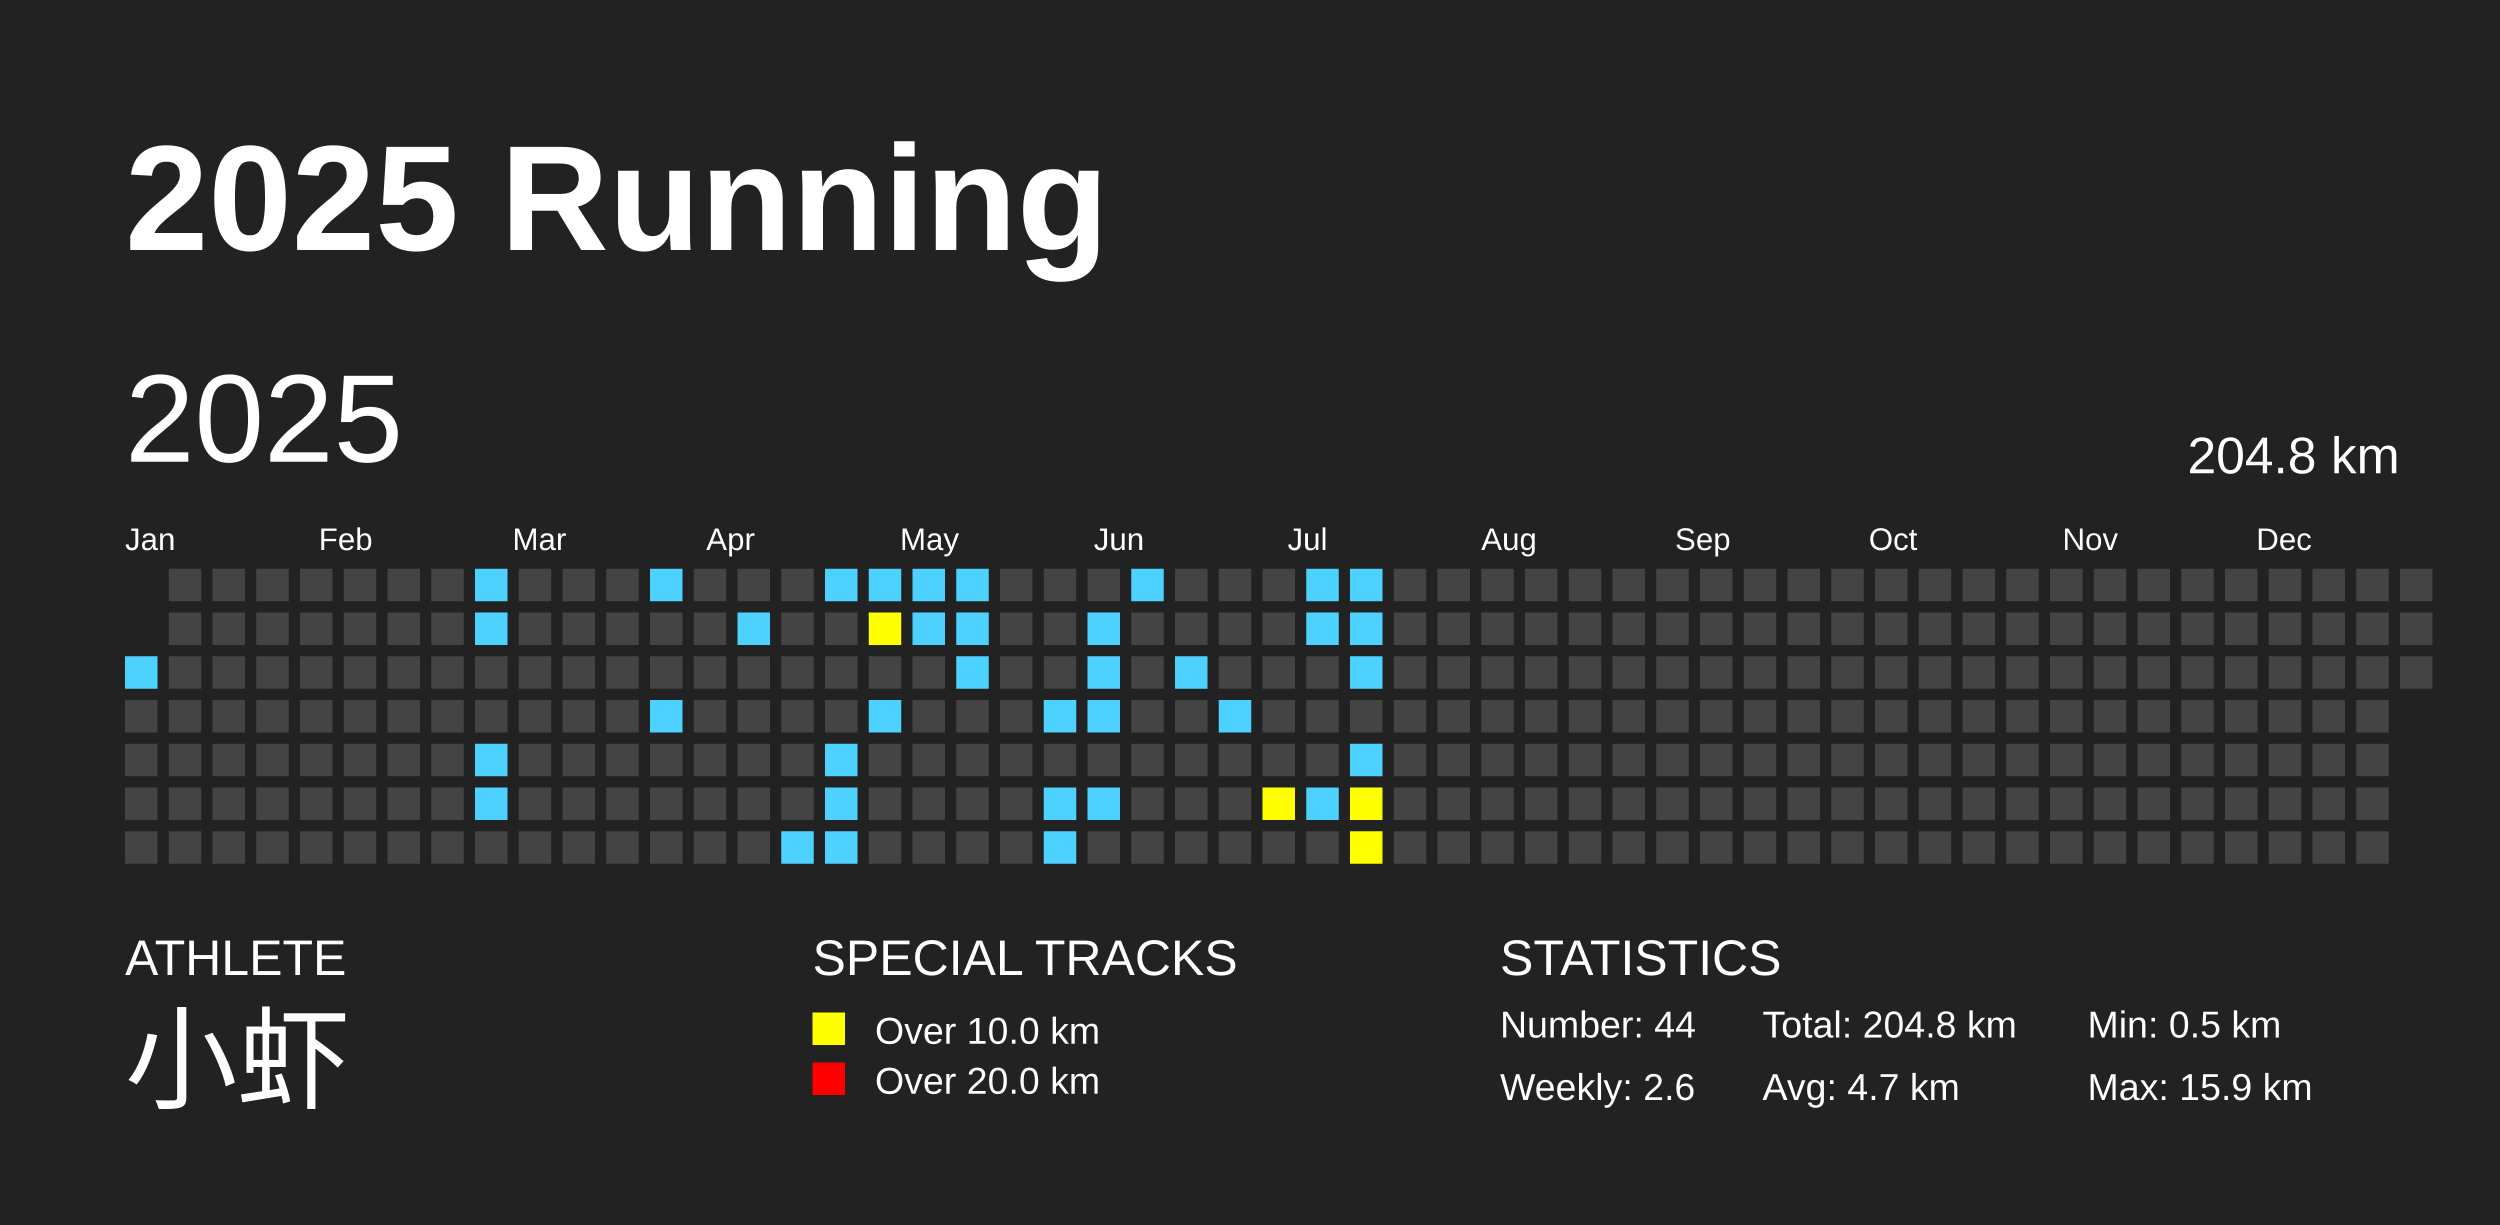
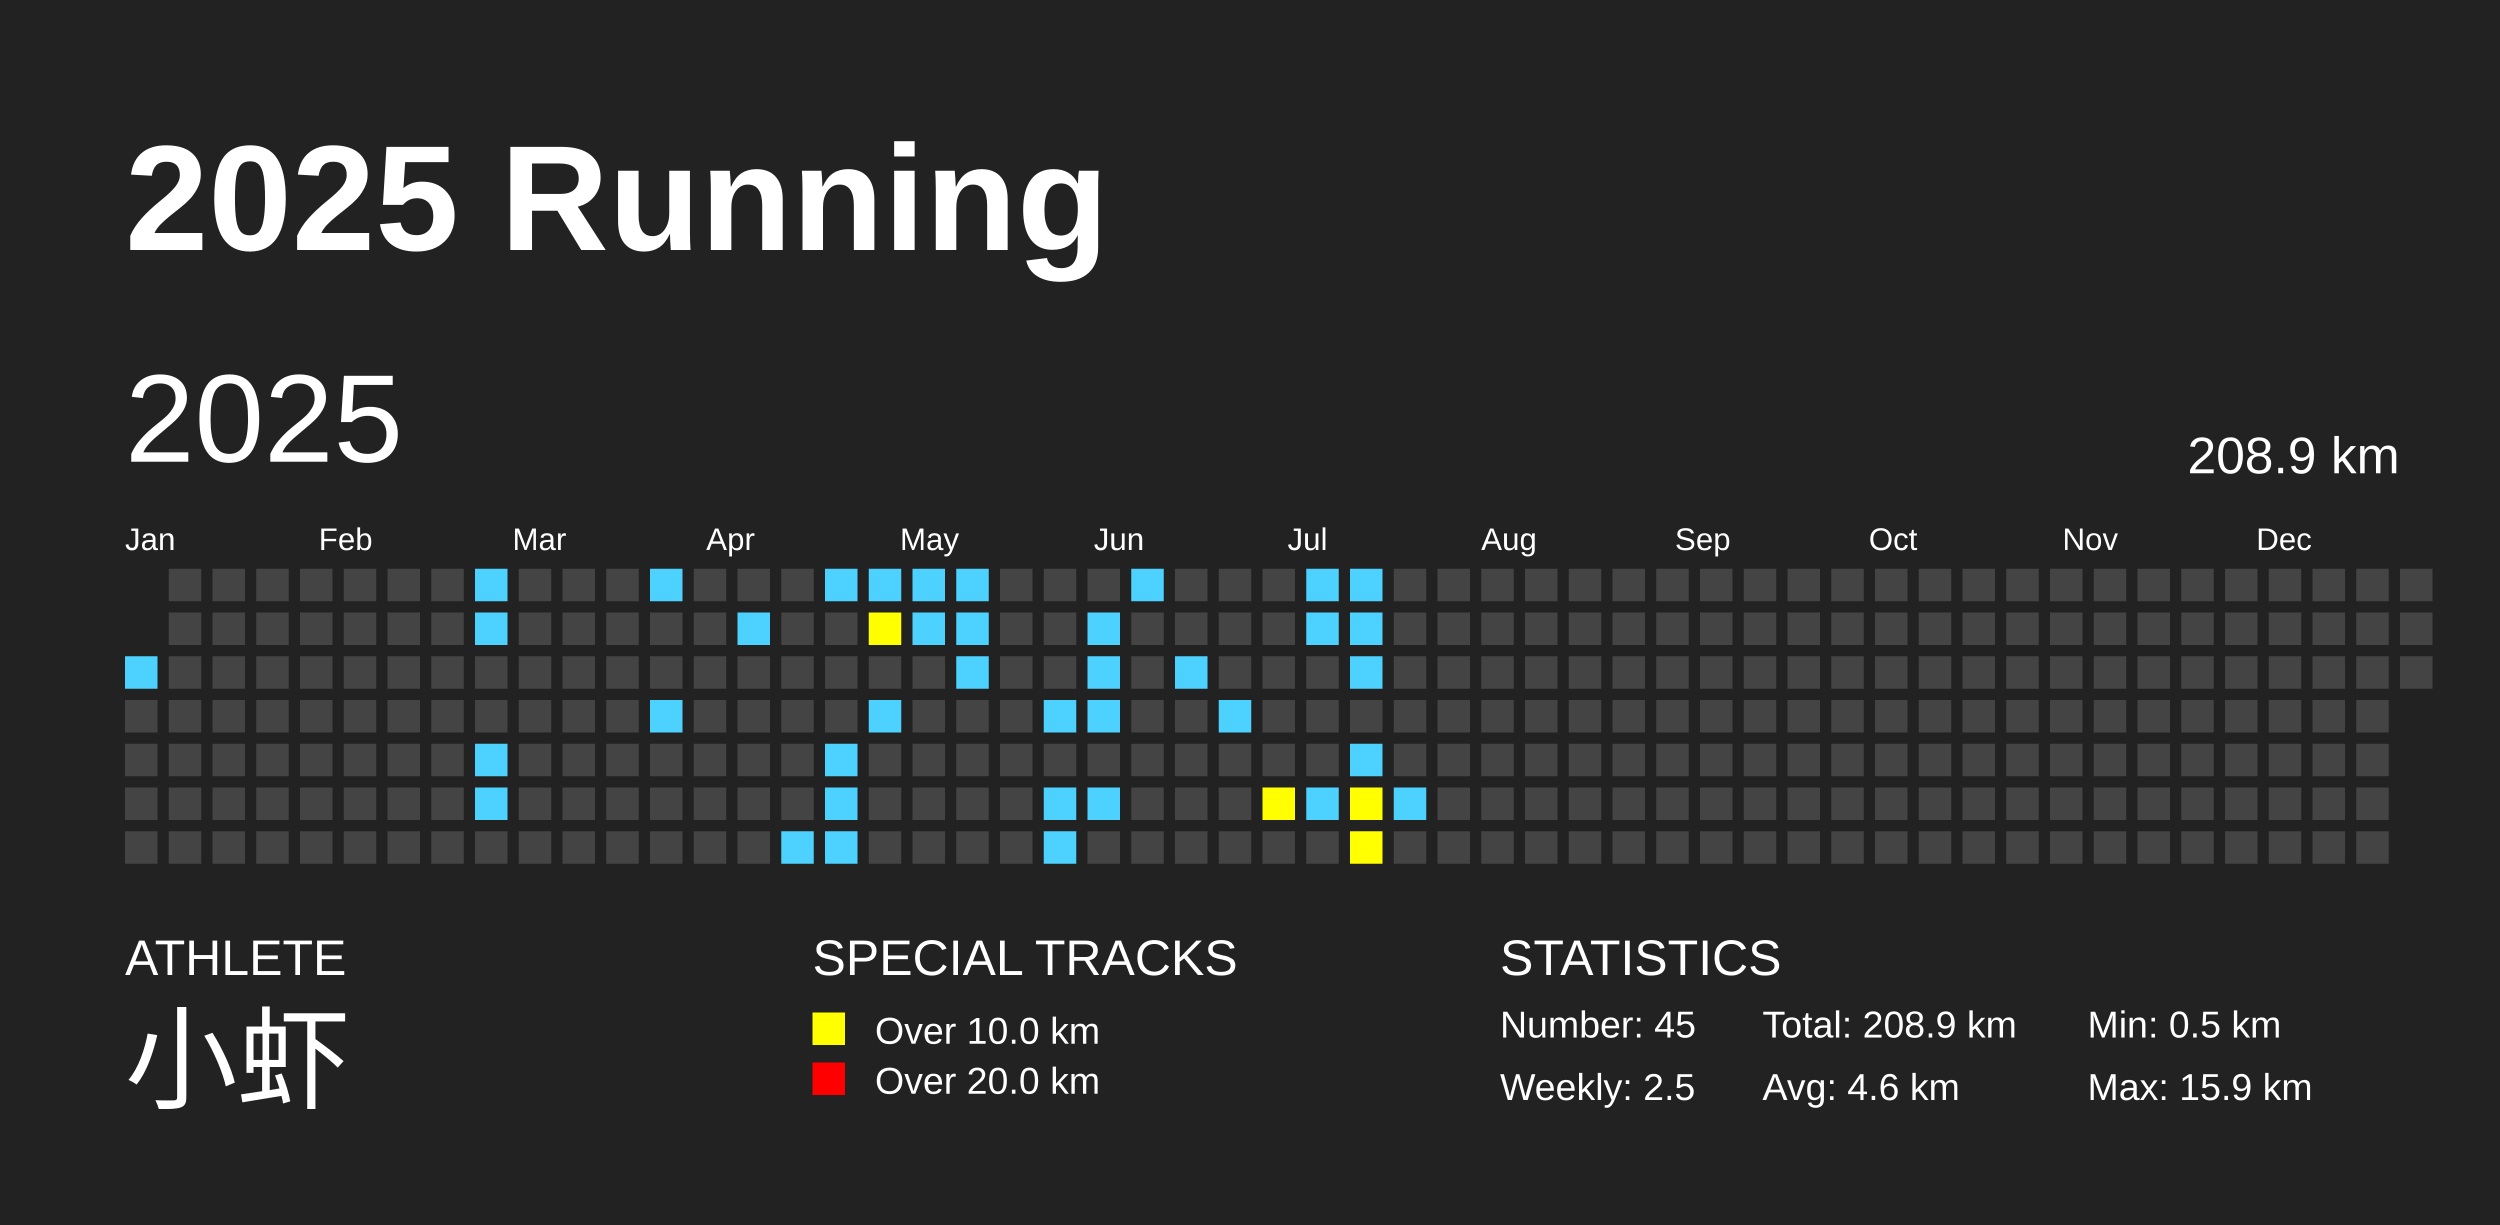
<svg xmlns="http://www.w3.org/2000/svg" baseProfile="full" height="98mm" version="1.1" viewBox="0,0,200,98" width="200mm">
  <defs />
  <rect fill="#222222" height="98" width="200" x="0" y="0" />
  <text fill="#FFFFFF" style="font-size:12px; font-family:Arial; font-weight:bold;" x="10" y="20">2025 Running</text>
  <text fill="#FFFFFF" style="font-size:4px; font-family:Arial" x="10" y="78">ATHLETE</text>
  <text fill="#FFFFFF" style="font-size:9px; font-family:Arial" x="10" y="88">小虾</text>
  <text fill="#FFFFFF" style="font-size:4px; font-family:Arial" x="65" y="78">SPECIAL TRACKS</text>
  <rect fill="yellow" height="2.6" width="2.6" x="65" y="81" />
  <text fill="#FFFFFF" style="font-size:3px; font-family:Arial" x="70" y="83.5">Over 10.0 km</text>
  <rect fill="red" height="2.6" width="2.6" x="65" y="85" />
  <text fill="#FFFFFF" style="font-size:3px; font-family:Arial" x="70" y="87.5">Over 20.0 km</text>
  <text fill="#FFFFFF" style="font-size:4px; font-family:Arial" x="120" y="78">STATISTICS</text>
-   <text fill="#FFFFFF" style="font-size:3px; font-family:Arial" x="120" y="83">Number: 44</text>
-   <text fill="#FFFFFF" style="font-size:3px; font-family:Arial" x="120" y="88">Weekly: 2.6</text>
-   <text fill="#FFFFFF" style="font-size:3px; font-family:Arial" x="141" y="83">Total: 204.8 km</text>
-   <text fill="#FFFFFF" style="font-size:3px; font-family:Arial" x="141" y="88">Avg: 4.7 km</text>
+   <text fill="#FFFFFF" style="font-size:3px; font-family:Arial" x="120" y="83">Number: 45</text>
+   <text fill="#FFFFFF" style="font-size:3px; font-family:Arial" x="120" y="88">Weekly: 2.5</text>
+   <text fill="#FFFFFF" style="font-size:3px; font-family:Arial" x="141" y="83">Total: 208.9 km</text>
+   <text fill="#FFFFFF" style="font-size:3px; font-family:Arial" x="141" y="88">Avg: 4.6 km</text>
  <text fill="#FFFFFF" style="font-size:3px; font-family:Arial" x="167" y="83">Min: 0.5 km</text>
  <text fill="#FFFFFF" style="font-size:3px; font-family:Arial" x="167" y="88">Max: 15.9 km</text>
  <text dominant-baseline="hanging" fill="#FFFFFF" style="font-size:10.0px; font-family:Arial;" x="10" y="30">2025</text>
-   <text dominant-baseline="hanging" fill="#FFFFFF" style="font-size:4.125px; font-family:Arial;" x="175" y="35">204.8 km</text>
+   <text dominant-baseline="hanging" fill="#FFFFFF" style="font-size:4.125px; font-family:Arial;" x="175" y="35">208.9 km</text>
  <text fill="#FFFFFF" style="font-size:2.5px; font-family:Arial" x="10.0" y="44">Jan</text>
  <text fill="#FFFFFF" style="font-size:2.5px; font-family:Arial" x="25.5" y="44">Feb</text>
  <text fill="#FFFFFF" style="font-size:2.5px; font-family:Arial" x="41.0" y="44">Mar</text>
  <text fill="#FFFFFF" style="font-size:2.5px; font-family:Arial" x="56.5" y="44">Apr</text>
  <text fill="#FFFFFF" style="font-size:2.5px; font-family:Arial" x="72.0" y="44">May</text>
  <text fill="#FFFFFF" style="font-size:2.5px; font-family:Arial" x="87.5" y="44">Jun</text>
  <text fill="#FFFFFF" style="font-size:2.5px; font-family:Arial" x="103.0" y="44">Jul</text>
  <text fill="#FFFFFF" style="font-size:2.5px; font-family:Arial" x="118.5" y="44">Aug</text>
  <text fill="#FFFFFF" style="font-size:2.5px; font-family:Arial" x="134.0" y="44">Sep</text>
  <text fill="#FFFFFF" style="font-size:2.5px; font-family:Arial" x="149.5" y="44">Oct</text>
  <text fill="#FFFFFF" style="font-size:2.5px; font-family:Arial" x="165.0" y="44">Nov</text>
  <text fill="#FFFFFF" style="font-size:2.5px; font-family:Arial" x="180.5" y="44">Dec</text>
  <rect fill="#4DD2FF" height="2.6" width="2.6" x="10.0" y="52.5" />
  <rect fill="#444444" height="2.6" width="2.6" x="10.0" y="56.0" />
  <rect fill="#444444" height="2.6" width="2.6" x="10.0" y="59.5" />
  <rect fill="#444444" height="2.6" width="2.6" x="10.0" y="63.0" />
  <rect fill="#444444" height="2.6" width="2.6" x="10.0" y="66.5" />
  <rect fill="#444444" height="2.6" width="2.6" x="13.5" y="45.5" />
  <rect fill="#444444" height="2.6" width="2.6" x="13.5" y="49.0" />
  <rect fill="#444444" height="2.6" width="2.6" x="13.5" y="52.5" />
  <rect fill="#444444" height="2.6" width="2.6" x="13.5" y="56.0" />
  <rect fill="#444444" height="2.6" width="2.6" x="13.5" y="59.5" />
  <rect fill="#444444" height="2.6" width="2.6" x="13.5" y="63.0" />
  <rect fill="#444444" height="2.6" width="2.6" x="13.5" y="66.5" />
  <rect fill="#444444" height="2.6" width="2.6" x="17.0" y="45.5" />
  <rect fill="#444444" height="2.6" width="2.6" x="17.0" y="49.0" />
  <rect fill="#444444" height="2.6" width="2.6" x="17.0" y="52.5" />
  <rect fill="#444444" height="2.6" width="2.6" x="17.0" y="56.0" />
  <rect fill="#444444" height="2.6" width="2.6" x="17.0" y="59.5" />
  <rect fill="#444444" height="2.6" width="2.6" x="17.0" y="63.0" />
  <rect fill="#444444" height="2.6" width="2.6" x="17.0" y="66.5" />
  <rect fill="#444444" height="2.6" width="2.6" x="20.5" y="45.5" />
  <rect fill="#444444" height="2.6" width="2.6" x="20.5" y="49.0" />
  <rect fill="#444444" height="2.6" width="2.6" x="20.5" y="52.5" />
  <rect fill="#444444" height="2.6" width="2.6" x="20.5" y="56.0" />
  <rect fill="#444444" height="2.6" width="2.6" x="20.5" y="59.5" />
  <rect fill="#444444" height="2.6" width="2.6" x="20.5" y="63.0" />
  <rect fill="#444444" height="2.6" width="2.6" x="20.5" y="66.5" />
  <rect fill="#444444" height="2.6" width="2.6" x="24.0" y="45.5" />
  <rect fill="#444444" height="2.6" width="2.6" x="24.0" y="49.0" />
  <rect fill="#444444" height="2.6" width="2.6" x="24.0" y="52.5" />
  <rect fill="#444444" height="2.6" width="2.6" x="24.0" y="56.0" />
  <rect fill="#444444" height="2.6" width="2.6" x="24.0" y="59.5" />
  <rect fill="#444444" height="2.6" width="2.6" x="24.0" y="63.0" />
  <rect fill="#444444" height="2.6" width="2.6" x="24.0" y="66.5" />
  <rect fill="#444444" height="2.6" width="2.6" x="27.5" y="45.5" />
  <rect fill="#444444" height="2.6" width="2.6" x="27.5" y="49.0" />
  <rect fill="#444444" height="2.6" width="2.6" x="27.5" y="52.5" />
  <rect fill="#444444" height="2.6" width="2.6" x="27.5" y="56.0" />
  <rect fill="#444444" height="2.6" width="2.6" x="27.5" y="59.5" />
  <rect fill="#444444" height="2.6" width="2.6" x="27.5" y="63.0" />
  <rect fill="#444444" height="2.6" width="2.6" x="27.5" y="66.5" />
  <rect fill="#444444" height="2.6" width="2.6" x="31.0" y="45.5" />
  <rect fill="#444444" height="2.6" width="2.6" x="31.0" y="49.0" />
  <rect fill="#444444" height="2.6" width="2.6" x="31.0" y="52.5" />
  <rect fill="#444444" height="2.6" width="2.6" x="31.0" y="56.0" />
  <rect fill="#444444" height="2.6" width="2.6" x="31.0" y="59.5" />
  <rect fill="#444444" height="2.6" width="2.6" x="31.0" y="63.0" />
  <rect fill="#444444" height="2.6" width="2.6" x="31.0" y="66.5" />
  <rect fill="#444444" height="2.6" width="2.6" x="34.5" y="45.5" />
  <rect fill="#444444" height="2.6" width="2.6" x="34.5" y="49.0" />
  <rect fill="#444444" height="2.6" width="2.6" x="34.5" y="52.5" />
  <rect fill="#444444" height="2.6" width="2.6" x="34.5" y="56.0" />
  <rect fill="#444444" height="2.6" width="2.6" x="34.5" y="59.5" />
  <rect fill="#444444" height="2.6" width="2.6" x="34.5" y="63.0" />
  <rect fill="#444444" height="2.6" width="2.6" x="34.5" y="66.5" />
  <rect fill="#4DD2FF" height="2.6" width="2.6" x="38.0" y="45.5" />
  <rect fill="#4DD2FF" height="2.6" width="2.6" x="38.0" y="49.0" />
  <rect fill="#444444" height="2.6" width="2.6" x="38.0" y="52.5" />
  <rect fill="#444444" height="2.6" width="2.6" x="38.0" y="56.0" />
  <rect fill="#4DD2FF" height="2.6" width="2.6" x="38.0" y="59.5" />
  <rect fill="#4DD2FF" height="2.6" width="2.6" x="38.0" y="63.0" />
  <rect fill="#444444" height="2.6" width="2.6" x="38.0" y="66.5" />
  <rect fill="#444444" height="2.6" width="2.6" x="41.5" y="45.5" />
  <rect fill="#444444" height="2.6" width="2.6" x="41.5" y="49.0" />
  <rect fill="#444444" height="2.6" width="2.6" x="41.5" y="52.5" />
  <rect fill="#444444" height="2.6" width="2.6" x="41.5" y="56.0" />
  <rect fill="#444444" height="2.6" width="2.6" x="41.5" y="59.5" />
  <rect fill="#444444" height="2.6" width="2.6" x="41.5" y="63.0" />
  <rect fill="#444444" height="2.6" width="2.6" x="41.5" y="66.5" />
  <rect fill="#444444" height="2.6" width="2.6" x="45.0" y="45.5" />
  <rect fill="#444444" height="2.6" width="2.6" x="45.0" y="49.0" />
  <rect fill="#444444" height="2.6" width="2.6" x="45.0" y="52.5" />
  <rect fill="#444444" height="2.6" width="2.6" x="45.0" y="56.0" />
  <rect fill="#444444" height="2.6" width="2.6" x="45.0" y="59.5" />
  <rect fill="#444444" height="2.6" width="2.6" x="45.0" y="63.0" />
  <rect fill="#444444" height="2.6" width="2.6" x="45.0" y="66.5" />
  <rect fill="#444444" height="2.6" width="2.6" x="48.5" y="45.5" />
  <rect fill="#444444" height="2.6" width="2.6" x="48.5" y="49.0" />
  <rect fill="#444444" height="2.6" width="2.6" x="48.5" y="52.5" />
  <rect fill="#444444" height="2.6" width="2.6" x="48.5" y="56.0" />
  <rect fill="#444444" height="2.6" width="2.6" x="48.5" y="59.5" />
  <rect fill="#444444" height="2.6" width="2.6" x="48.5" y="63.0" />
  <rect fill="#444444" height="2.6" width="2.6" x="48.5" y="66.5" />
  <rect fill="#4DD2FF" height="2.6" width="2.6" x="52.0" y="45.5" />
  <rect fill="#444444" height="2.6" width="2.6" x="52.0" y="49.0" />
  <rect fill="#444444" height="2.6" width="2.6" x="52.0" y="52.5" />
  <rect fill="#4DD2FF" height="2.6" width="2.6" x="52.0" y="56.0" />
  <rect fill="#444444" height="2.6" width="2.6" x="52.0" y="59.5" />
  <rect fill="#444444" height="2.6" width="2.6" x="52.0" y="63.0" />
  <rect fill="#444444" height="2.6" width="2.6" x="52.0" y="66.5" />
  <rect fill="#444444" height="2.6" width="2.6" x="55.5" y="45.5" />
  <rect fill="#444444" height="2.6" width="2.6" x="55.5" y="49.0" />
  <rect fill="#444444" height="2.6" width="2.6" x="55.5" y="52.5" />
  <rect fill="#444444" height="2.6" width="2.6" x="55.5" y="56.0" />
  <rect fill="#444444" height="2.6" width="2.6" x="55.5" y="59.5" />
  <rect fill="#444444" height="2.6" width="2.6" x="55.5" y="63.0" />
  <rect fill="#444444" height="2.6" width="2.6" x="55.5" y="66.5" />
  <rect fill="#444444" height="2.6" width="2.6" x="59.0" y="45.5" />
  <rect fill="#4DD2FF" height="2.6" width="2.6" x="59.0" y="49.0" />
  <rect fill="#444444" height="2.6" width="2.6" x="59.0" y="52.5" />
  <rect fill="#444444" height="2.6" width="2.6" x="59.0" y="56.0" />
  <rect fill="#444444" height="2.6" width="2.6" x="59.0" y="59.5" />
  <rect fill="#444444" height="2.6" width="2.6" x="59.0" y="63.0" />
  <rect fill="#444444" height="2.6" width="2.6" x="59.0" y="66.5" />
  <rect fill="#444444" height="2.6" width="2.6" x="62.5" y="45.5" />
  <rect fill="#444444" height="2.6" width="2.6" x="62.5" y="49.0" />
  <rect fill="#444444" height="2.6" width="2.6" x="62.5" y="52.5" />
  <rect fill="#444444" height="2.6" width="2.6" x="62.5" y="56.0" />
  <rect fill="#444444" height="2.6" width="2.6" x="62.5" y="59.5" />
  <rect fill="#444444" height="2.6" width="2.6" x="62.5" y="63.0" />
  <rect fill="#4DD2FF" height="2.6" width="2.6" x="62.5" y="66.5" />
  <rect fill="#4DD2FF" height="2.6" width="2.6" x="66.0" y="45.5" />
  <rect fill="#444444" height="2.6" width="2.6" x="66.0" y="49.0" />
  <rect fill="#444444" height="2.6" width="2.6" x="66.0" y="52.5" />
  <rect fill="#444444" height="2.6" width="2.6" x="66.0" y="56.0" />
  <rect fill="#4DD2FF" height="2.6" width="2.6" x="66.0" y="59.5" />
  <rect fill="#4DD2FF" height="2.6" width="2.6" x="66.0" y="63.0" />
  <rect fill="#4DD2FF" height="2.6" width="2.6" x="66.0" y="66.5" />
  <rect fill="#4DD2FF" height="2.6" width="2.6" x="69.5" y="45.5" />
  <rect fill="yellow" height="2.6" width="2.6" x="69.5" y="49.0" />
  <rect fill="#444444" height="2.6" width="2.6" x="69.5" y="52.5" />
  <rect fill="#4DD2FF" height="2.6" width="2.6" x="69.5" y="56.0" />
  <rect fill="#444444" height="2.6" width="2.6" x="69.5" y="59.5" />
  <rect fill="#444444" height="2.6" width="2.6" x="69.5" y="63.0" />
  <rect fill="#444444" height="2.6" width="2.6" x="69.5" y="66.5" />
  <rect fill="#4DD2FF" height="2.6" width="2.6" x="73.0" y="45.5" />
  <rect fill="#4DD2FF" height="2.6" width="2.6" x="73.0" y="49.0" />
  <rect fill="#444444" height="2.6" width="2.6" x="73.0" y="52.5" />
  <rect fill="#444444" height="2.6" width="2.6" x="73.0" y="56.0" />
  <rect fill="#444444" height="2.6" width="2.6" x="73.0" y="59.5" />
  <rect fill="#444444" height="2.6" width="2.6" x="73.0" y="63.0" />
  <rect fill="#444444" height="2.6" width="2.6" x="73.0" y="66.5" />
  <rect fill="#4DD2FF" height="2.6" width="2.6" x="76.5" y="45.5" />
  <rect fill="#4DD2FF" height="2.6" width="2.6" x="76.5" y="49.0" />
  <rect fill="#4DD2FF" height="2.6" width="2.6" x="76.5" y="52.5" />
  <rect fill="#444444" height="2.6" width="2.6" x="76.5" y="56.0" />
  <rect fill="#444444" height="2.6" width="2.6" x="76.5" y="59.5" />
  <rect fill="#444444" height="2.6" width="2.6" x="76.5" y="63.0" />
  <rect fill="#444444" height="2.6" width="2.6" x="76.5" y="66.5" />
  <rect fill="#444444" height="2.6" width="2.6" x="80.0" y="45.5" />
  <rect fill="#444444" height="2.6" width="2.6" x="80.0" y="49.0" />
  <rect fill="#444444" height="2.6" width="2.6" x="80.0" y="52.5" />
  <rect fill="#444444" height="2.6" width="2.6" x="80.0" y="56.0" />
  <rect fill="#444444" height="2.6" width="2.6" x="80.0" y="59.5" />
  <rect fill="#444444" height="2.6" width="2.6" x="80.0" y="63.0" />
  <rect fill="#444444" height="2.6" width="2.6" x="80.0" y="66.5" />
  <rect fill="#444444" height="2.6" width="2.6" x="83.5" y="45.5" />
  <rect fill="#444444" height="2.6" width="2.6" x="83.5" y="49.0" />
  <rect fill="#444444" height="2.6" width="2.6" x="83.5" y="52.5" />
  <rect fill="#4DD2FF" height="2.6" width="2.6" x="83.5" y="56.0" />
  <rect fill="#444444" height="2.6" width="2.6" x="83.5" y="59.5" />
  <rect fill="#4DD2FF" height="2.6" width="2.6" x="83.5" y="63.0" />
  <rect fill="#4DD2FF" height="2.6" width="2.6" x="83.5" y="66.5" />
  <rect fill="#444444" height="2.6" width="2.6" x="87.0" y="45.5" />
  <rect fill="#4DD2FF" height="2.6" width="2.6" x="87.0" y="49.0" />
  <rect fill="#4DD2FF" height="2.6" width="2.6" x="87.0" y="52.5" />
  <rect fill="#4DD2FF" height="2.6" width="2.6" x="87.0" y="56.0" />
  <rect fill="#444444" height="2.6" width="2.6" x="87.0" y="59.5" />
  <rect fill="#4DD2FF" height="2.6" width="2.6" x="87.0" y="63.0" />
  <rect fill="#444444" height="2.6" width="2.6" x="87.0" y="66.5" />
  <rect fill="#4DD2FF" height="2.6" width="2.6" x="90.5" y="45.5" />
  <rect fill="#444444" height="2.6" width="2.6" x="90.5" y="49.0" />
  <rect fill="#444444" height="2.6" width="2.6" x="90.5" y="52.5" />
  <rect fill="#444444" height="2.6" width="2.6" x="90.5" y="56.0" />
  <rect fill="#444444" height="2.6" width="2.6" x="90.5" y="59.5" />
  <rect fill="#444444" height="2.6" width="2.6" x="90.5" y="63.0" />
  <rect fill="#444444" height="2.6" width="2.6" x="90.5" y="66.5" />
  <rect fill="#444444" height="2.6" width="2.6" x="94.0" y="45.5" />
  <rect fill="#444444" height="2.6" width="2.6" x="94.0" y="49.0" />
  <rect fill="#4DD2FF" height="2.6" width="2.6" x="94.0" y="52.5" />
  <rect fill="#444444" height="2.6" width="2.6" x="94.0" y="56.0" />
  <rect fill="#444444" height="2.6" width="2.6" x="94.0" y="59.5" />
  <rect fill="#444444" height="2.6" width="2.6" x="94.0" y="63.0" />
  <rect fill="#444444" height="2.6" width="2.6" x="94.0" y="66.5" />
  <rect fill="#444444" height="2.6" width="2.6" x="97.5" y="45.5" />
  <rect fill="#444444" height="2.6" width="2.6" x="97.5" y="49.0" />
  <rect fill="#444444" height="2.6" width="2.6" x="97.5" y="52.5" />
  <rect fill="#4DD2FF" height="2.6" width="2.6" x="97.5" y="56.0" />
  <rect fill="#444444" height="2.6" width="2.6" x="97.5" y="59.5" />
  <rect fill="#444444" height="2.6" width="2.6" x="97.5" y="63.0" />
  <rect fill="#444444" height="2.6" width="2.6" x="97.5" y="66.5" />
  <rect fill="#444444" height="2.6" width="2.6" x="101.0" y="45.5" />
  <rect fill="#444444" height="2.6" width="2.6" x="101.0" y="49.0" />
  <rect fill="#444444" height="2.6" width="2.6" x="101.0" y="52.5" />
  <rect fill="#444444" height="2.6" width="2.6" x="101.0" y="56.0" />
  <rect fill="#444444" height="2.6" width="2.6" x="101.0" y="59.5" />
  <rect fill="yellow" height="2.6" width="2.6" x="101.0" y="63.0" />
  <rect fill="#444444" height="2.6" width="2.6" x="101.0" y="66.5" />
  <rect fill="#4DD2FF" height="2.6" width="2.6" x="104.5" y="45.5" />
  <rect fill="#4DD2FF" height="2.6" width="2.6" x="104.5" y="49.0" />
  <rect fill="#444444" height="2.6" width="2.6" x="104.5" y="52.5" />
  <rect fill="#444444" height="2.6" width="2.6" x="104.5" y="56.0" />
  <rect fill="#444444" height="2.6" width="2.6" x="104.5" y="59.5" />
  <rect fill="#4DD2FF" height="2.6" width="2.6" x="104.5" y="63.0" />
  <rect fill="#444444" height="2.6" width="2.6" x="104.5" y="66.5" />
  <rect fill="#4DD2FF" height="2.6" width="2.6" x="108.0" y="45.5" />
  <rect fill="#4DD2FF" height="2.6" width="2.6" x="108.0" y="49.0" />
  <rect fill="#4DD2FF" height="2.6" width="2.6" x="108.0" y="52.5" />
  <rect fill="#444444" height="2.6" width="2.6" x="108.0" y="56.0" />
  <rect fill="#4DD2FF" height="2.6" width="2.6" x="108.0" y="59.5" />
  <rect fill="yellow" height="2.6" width="2.6" x="108.0" y="63.0" />
  <rect fill="yellow" height="2.6" width="2.6" x="108.0" y="66.5" />
  <rect fill="#444444" height="2.6" width="2.6" x="111.5" y="45.5" />
  <rect fill="#444444" height="2.6" width="2.6" x="111.5" y="49.0" />
  <rect fill="#444444" height="2.6" width="2.6" x="111.5" y="52.5" />
  <rect fill="#444444" height="2.6" width="2.6" x="111.5" y="56.0" />
  <rect fill="#444444" height="2.6" width="2.6" x="111.5" y="59.5" />
-   <rect fill="#444444" height="2.6" width="2.6" x="111.5" y="63.0" />
+   <rect fill="#4DD2FF" height="2.6" width="2.6" x="111.5" y="63.0" />
  <rect fill="#444444" height="2.6" width="2.6" x="111.5" y="66.5" />
  <rect fill="#444444" height="2.6" width="2.6" x="115.0" y="45.5" />
  <rect fill="#444444" height="2.6" width="2.6" x="115.0" y="49.0" />
  <rect fill="#444444" height="2.6" width="2.6" x="115.0" y="52.5" />
  <rect fill="#444444" height="2.6" width="2.6" x="115.0" y="56.0" />
  <rect fill="#444444" height="2.6" width="2.6" x="115.0" y="59.5" />
  <rect fill="#444444" height="2.6" width="2.6" x="115.0" y="63.0" />
  <rect fill="#444444" height="2.6" width="2.6" x="115.0" y="66.5" />
  <rect fill="#444444" height="2.6" width="2.6" x="118.5" y="45.5" />
  <rect fill="#444444" height="2.6" width="2.6" x="118.5" y="49.0" />
  <rect fill="#444444" height="2.6" width="2.6" x="118.5" y="52.5" />
  <rect fill="#444444" height="2.6" width="2.6" x="118.5" y="56.0" />
  <rect fill="#444444" height="2.6" width="2.6" x="118.5" y="59.5" />
  <rect fill="#444444" height="2.6" width="2.6" x="118.5" y="63.0" />
  <rect fill="#444444" height="2.6" width="2.6" x="118.5" y="66.5" />
  <rect fill="#444444" height="2.6" width="2.6" x="122.0" y="45.5" />
  <rect fill="#444444" height="2.6" width="2.6" x="122.0" y="49.0" />
  <rect fill="#444444" height="2.6" width="2.6" x="122.0" y="52.5" />
  <rect fill="#444444" height="2.6" width="2.6" x="122.0" y="56.0" />
  <rect fill="#444444" height="2.6" width="2.6" x="122.0" y="59.5" />
  <rect fill="#444444" height="2.6" width="2.6" x="122.0" y="63.0" />
  <rect fill="#444444" height="2.6" width="2.6" x="122.0" y="66.5" />
  <rect fill="#444444" height="2.6" width="2.6" x="125.5" y="45.5" />
  <rect fill="#444444" height="2.6" width="2.6" x="125.5" y="49.0" />
  <rect fill="#444444" height="2.6" width="2.6" x="125.5" y="52.5" />
  <rect fill="#444444" height="2.6" width="2.6" x="125.5" y="56.0" />
  <rect fill="#444444" height="2.6" width="2.6" x="125.5" y="59.5" />
  <rect fill="#444444" height="2.6" width="2.6" x="125.5" y="63.0" />
  <rect fill="#444444" height="2.6" width="2.6" x="125.5" y="66.5" />
  <rect fill="#444444" height="2.6" width="2.6" x="129.0" y="45.5" />
  <rect fill="#444444" height="2.6" width="2.6" x="129.0" y="49.0" />
  <rect fill="#444444" height="2.6" width="2.6" x="129.0" y="52.5" />
  <rect fill="#444444" height="2.6" width="2.6" x="129.0" y="56.0" />
  <rect fill="#444444" height="2.6" width="2.6" x="129.0" y="59.5" />
  <rect fill="#444444" height="2.6" width="2.6" x="129.0" y="63.0" />
  <rect fill="#444444" height="2.6" width="2.6" x="129.0" y="66.5" />
  <rect fill="#444444" height="2.6" width="2.6" x="132.5" y="45.5" />
  <rect fill="#444444" height="2.6" width="2.6" x="132.5" y="49.0" />
  <rect fill="#444444" height="2.6" width="2.6" x="132.5" y="52.5" />
  <rect fill="#444444" height="2.6" width="2.6" x="132.5" y="56.0" />
  <rect fill="#444444" height="2.6" width="2.6" x="132.5" y="59.5" />
  <rect fill="#444444" height="2.6" width="2.6" x="132.5" y="63.0" />
  <rect fill="#444444" height="2.6" width="2.6" x="132.5" y="66.5" />
  <rect fill="#444444" height="2.6" width="2.6" x="136.0" y="45.5" />
  <rect fill="#444444" height="2.6" width="2.6" x="136.0" y="49.0" />
  <rect fill="#444444" height="2.6" width="2.6" x="136.0" y="52.5" />
  <rect fill="#444444" height="2.6" width="2.6" x="136.0" y="56.0" />
  <rect fill="#444444" height="2.6" width="2.6" x="136.0" y="59.5" />
  <rect fill="#444444" height="2.6" width="2.6" x="136.0" y="63.0" />
  <rect fill="#444444" height="2.6" width="2.6" x="136.0" y="66.5" />
  <rect fill="#444444" height="2.6" width="2.6" x="139.5" y="45.5" />
  <rect fill="#444444" height="2.6" width="2.6" x="139.5" y="49.0" />
  <rect fill="#444444" height="2.6" width="2.6" x="139.5" y="52.5" />
  <rect fill="#444444" height="2.6" width="2.6" x="139.5" y="56.0" />
  <rect fill="#444444" height="2.6" width="2.6" x="139.5" y="59.5" />
  <rect fill="#444444" height="2.6" width="2.6" x="139.5" y="63.0" />
  <rect fill="#444444" height="2.6" width="2.6" x="139.5" y="66.5" />
  <rect fill="#444444" height="2.6" width="2.6" x="143.0" y="45.5" />
  <rect fill="#444444" height="2.6" width="2.6" x="143.0" y="49.0" />
  <rect fill="#444444" height="2.6" width="2.6" x="143.0" y="52.5" />
  <rect fill="#444444" height="2.6" width="2.6" x="143.0" y="56.0" />
  <rect fill="#444444" height="2.6" width="2.6" x="143.0" y="59.5" />
  <rect fill="#444444" height="2.6" width="2.6" x="143.0" y="63.0" />
  <rect fill="#444444" height="2.6" width="2.6" x="143.0" y="66.5" />
  <rect fill="#444444" height="2.6" width="2.6" x="146.5" y="45.5" />
  <rect fill="#444444" height="2.6" width="2.6" x="146.5" y="49.0" />
  <rect fill="#444444" height="2.6" width="2.6" x="146.5" y="52.5" />
  <rect fill="#444444" height="2.6" width="2.6" x="146.5" y="56.0" />
  <rect fill="#444444" height="2.6" width="2.6" x="146.5" y="59.5" />
  <rect fill="#444444" height="2.6" width="2.6" x="146.5" y="63.0" />
  <rect fill="#444444" height="2.6" width="2.6" x="146.5" y="66.5" />
  <rect fill="#444444" height="2.6" width="2.6" x="150.0" y="45.5" />
  <rect fill="#444444" height="2.6" width="2.6" x="150.0" y="49.0" />
  <rect fill="#444444" height="2.6" width="2.6" x="150.0" y="52.5" />
  <rect fill="#444444" height="2.6" width="2.6" x="150.0" y="56.0" />
  <rect fill="#444444" height="2.6" width="2.6" x="150.0" y="59.5" />
  <rect fill="#444444" height="2.6" width="2.6" x="150.0" y="63.0" />
  <rect fill="#444444" height="2.6" width="2.6" x="150.0" y="66.5" />
  <rect fill="#444444" height="2.6" width="2.6" x="153.5" y="45.5" />
  <rect fill="#444444" height="2.6" width="2.6" x="153.5" y="49.0" />
  <rect fill="#444444" height="2.6" width="2.6" x="153.5" y="52.5" />
  <rect fill="#444444" height="2.6" width="2.6" x="153.5" y="56.0" />
  <rect fill="#444444" height="2.6" width="2.6" x="153.5" y="59.5" />
  <rect fill="#444444" height="2.6" width="2.6" x="153.5" y="63.0" />
  <rect fill="#444444" height="2.6" width="2.6" x="153.5" y="66.5" />
  <rect fill="#444444" height="2.6" width="2.6" x="157.0" y="45.5" />
  <rect fill="#444444" height="2.6" width="2.6" x="157.0" y="49.0" />
  <rect fill="#444444" height="2.6" width="2.6" x="157.0" y="52.5" />
  <rect fill="#444444" height="2.6" width="2.6" x="157.0" y="56.0" />
  <rect fill="#444444" height="2.6" width="2.6" x="157.0" y="59.5" />
  <rect fill="#444444" height="2.6" width="2.6" x="157.0" y="63.0" />
  <rect fill="#444444" height="2.6" width="2.6" x="157.0" y="66.5" />
  <rect fill="#444444" height="2.6" width="2.6" x="160.5" y="45.5" />
  <rect fill="#444444" height="2.6" width="2.6" x="160.5" y="49.0" />
  <rect fill="#444444" height="2.6" width="2.6" x="160.5" y="52.5" />
  <rect fill="#444444" height="2.6" width="2.6" x="160.5" y="56.0" />
  <rect fill="#444444" height="2.6" width="2.6" x="160.5" y="59.5" />
  <rect fill="#444444" height="2.6" width="2.6" x="160.5" y="63.0" />
  <rect fill="#444444" height="2.6" width="2.6" x="160.5" y="66.5" />
  <rect fill="#444444" height="2.6" width="2.6" x="164.0" y="45.5" />
  <rect fill="#444444" height="2.6" width="2.6" x="164.0" y="49.0" />
  <rect fill="#444444" height="2.6" width="2.6" x="164.0" y="52.5" />
  <rect fill="#444444" height="2.6" width="2.6" x="164.0" y="56.0" />
  <rect fill="#444444" height="2.6" width="2.6" x="164.0" y="59.5" />
  <rect fill="#444444" height="2.6" width="2.6" x="164.0" y="63.0" />
  <rect fill="#444444" height="2.6" width="2.6" x="164.0" y="66.5" />
  <rect fill="#444444" height="2.6" width="2.6" x="167.5" y="45.5" />
  <rect fill="#444444" height="2.6" width="2.6" x="167.5" y="49.0" />
  <rect fill="#444444" height="2.6" width="2.6" x="167.5" y="52.5" />
  <rect fill="#444444" height="2.6" width="2.6" x="167.5" y="56.0" />
  <rect fill="#444444" height="2.6" width="2.6" x="167.5" y="59.5" />
  <rect fill="#444444" height="2.6" width="2.6" x="167.5" y="63.0" />
  <rect fill="#444444" height="2.6" width="2.6" x="167.5" y="66.5" />
  <rect fill="#444444" height="2.6" width="2.6" x="171.0" y="45.5" />
  <rect fill="#444444" height="2.6" width="2.6" x="171.0" y="49.0" />
  <rect fill="#444444" height="2.6" width="2.6" x="171.0" y="52.5" />
  <rect fill="#444444" height="2.6" width="2.6" x="171.0" y="56.0" />
  <rect fill="#444444" height="2.6" width="2.6" x="171.0" y="59.5" />
  <rect fill="#444444" height="2.6" width="2.6" x="171.0" y="63.0" />
  <rect fill="#444444" height="2.6" width="2.6" x="171.0" y="66.5" />
  <rect fill="#444444" height="2.6" width="2.6" x="174.5" y="45.5" />
  <rect fill="#444444" height="2.6" width="2.6" x="174.5" y="49.0" />
  <rect fill="#444444" height="2.6" width="2.6" x="174.5" y="52.5" />
  <rect fill="#444444" height="2.6" width="2.6" x="174.5" y="56.0" />
  <rect fill="#444444" height="2.6" width="2.6" x="174.5" y="59.5" />
  <rect fill="#444444" height="2.6" width="2.6" x="174.5" y="63.0" />
  <rect fill="#444444" height="2.6" width="2.6" x="174.5" y="66.5" />
  <rect fill="#444444" height="2.6" width="2.6" x="178.0" y="45.5" />
  <rect fill="#444444" height="2.6" width="2.6" x="178.0" y="49.0" />
  <rect fill="#444444" height="2.6" width="2.6" x="178.0" y="52.5" />
  <rect fill="#444444" height="2.6" width="2.6" x="178.0" y="56.0" />
  <rect fill="#444444" height="2.6" width="2.6" x="178.0" y="59.5" />
  <rect fill="#444444" height="2.6" width="2.6" x="178.0" y="63.0" />
  <rect fill="#444444" height="2.6" width="2.6" x="178.0" y="66.5" />
  <rect fill="#444444" height="2.6" width="2.6" x="181.5" y="45.5" />
  <rect fill="#444444" height="2.6" width="2.6" x="181.5" y="49.0" />
  <rect fill="#444444" height="2.6" width="2.6" x="181.5" y="52.5" />
  <rect fill="#444444" height="2.6" width="2.6" x="181.5" y="56.0" />
  <rect fill="#444444" height="2.6" width="2.6" x="181.5" y="59.5" />
  <rect fill="#444444" height="2.6" width="2.6" x="181.5" y="63.0" />
  <rect fill="#444444" height="2.6" width="2.6" x="181.5" y="66.5" />
  <rect fill="#444444" height="2.6" width="2.6" x="185.0" y="45.5" />
  <rect fill="#444444" height="2.6" width="2.6" x="185.0" y="49.0" />
  <rect fill="#444444" height="2.6" width="2.6" x="185.0" y="52.5" />
  <rect fill="#444444" height="2.6" width="2.6" x="185.0" y="56.0" />
  <rect fill="#444444" height="2.6" width="2.6" x="185.0" y="59.5" />
  <rect fill="#444444" height="2.6" width="2.6" x="185.0" y="63.0" />
  <rect fill="#444444" height="2.6" width="2.6" x="185.0" y="66.5" />
  <rect fill="#444444" height="2.6" width="2.6" x="188.5" y="45.5" />
  <rect fill="#444444" height="2.6" width="2.6" x="188.5" y="49.0" />
  <rect fill="#444444" height="2.6" width="2.6" x="188.5" y="52.5" />
  <rect fill="#444444" height="2.6" width="2.6" x="188.5" y="56.0" />
  <rect fill="#444444" height="2.6" width="2.6" x="188.5" y="59.5" />
  <rect fill="#444444" height="2.6" width="2.6" x="188.5" y="63.0" />
  <rect fill="#444444" height="2.6" width="2.6" x="188.5" y="66.5" />
  <rect fill="#444444" height="2.6" width="2.6" x="192.0" y="45.5" />
  <rect fill="#444444" height="2.6" width="2.6" x="192.0" y="49.0" />
  <rect fill="#444444" height="2.6" width="2.6" x="192.0" y="52.5" />
</svg>
